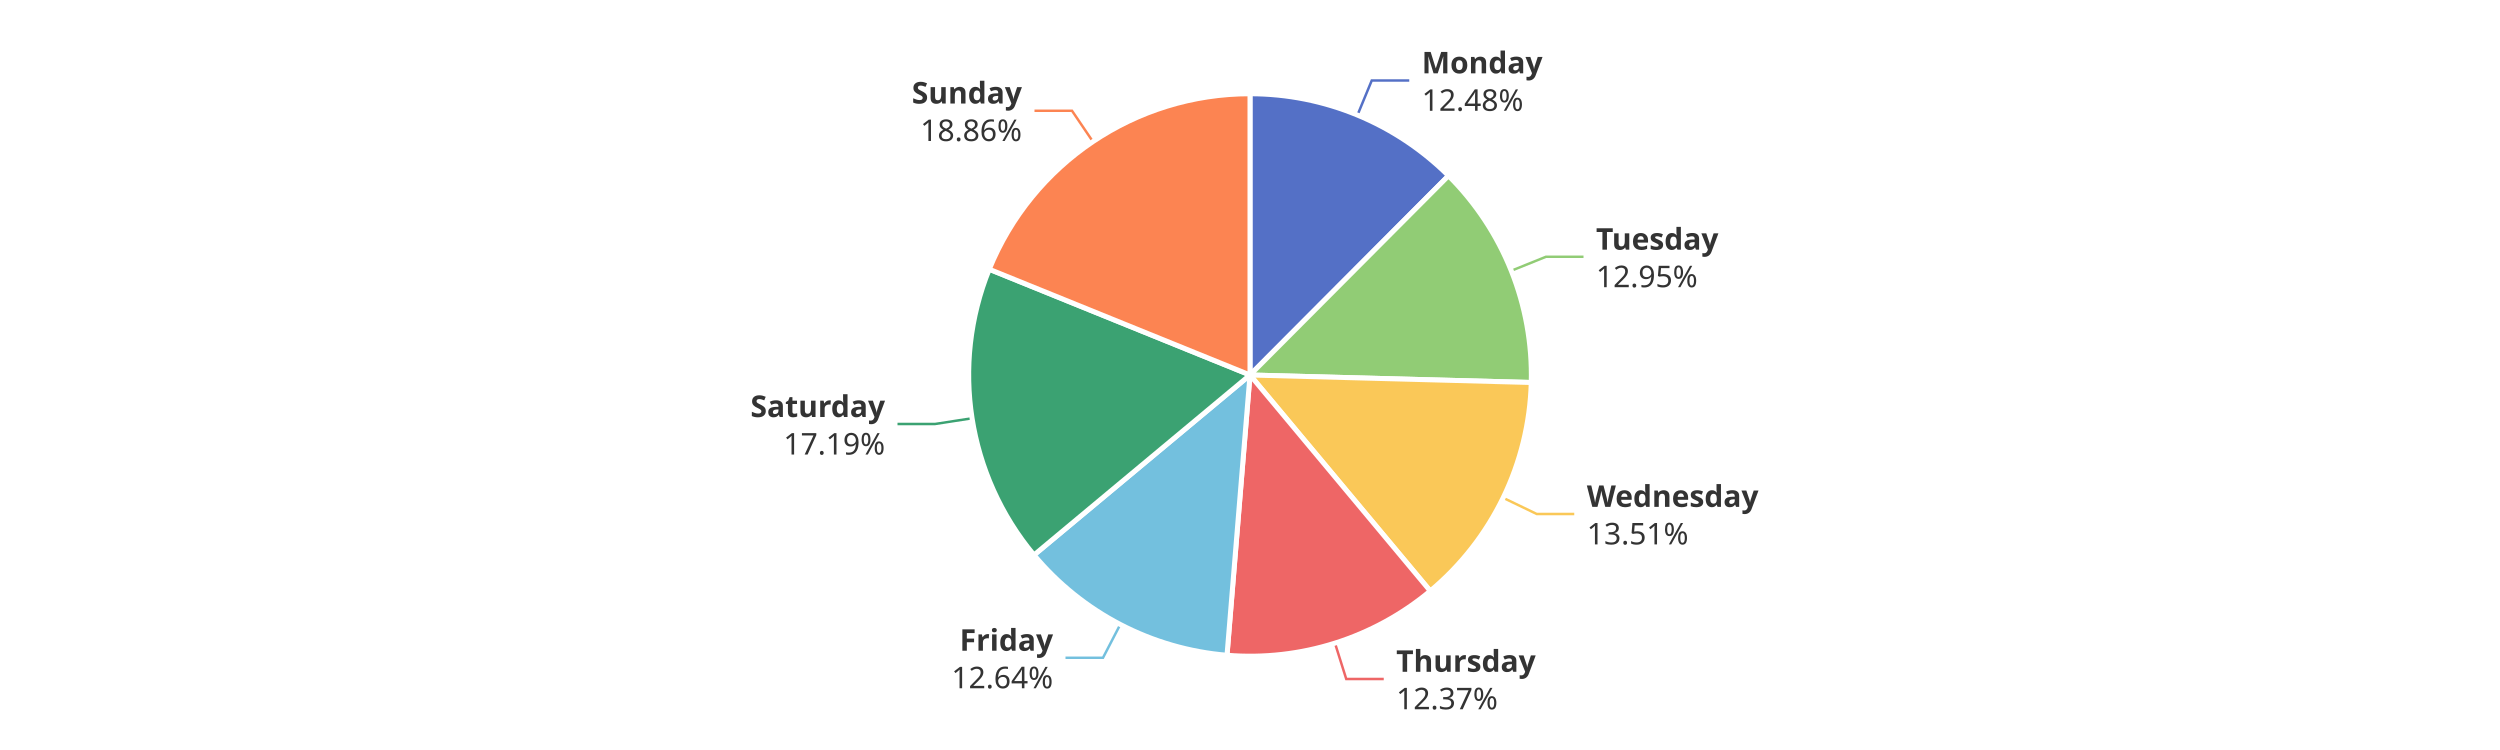
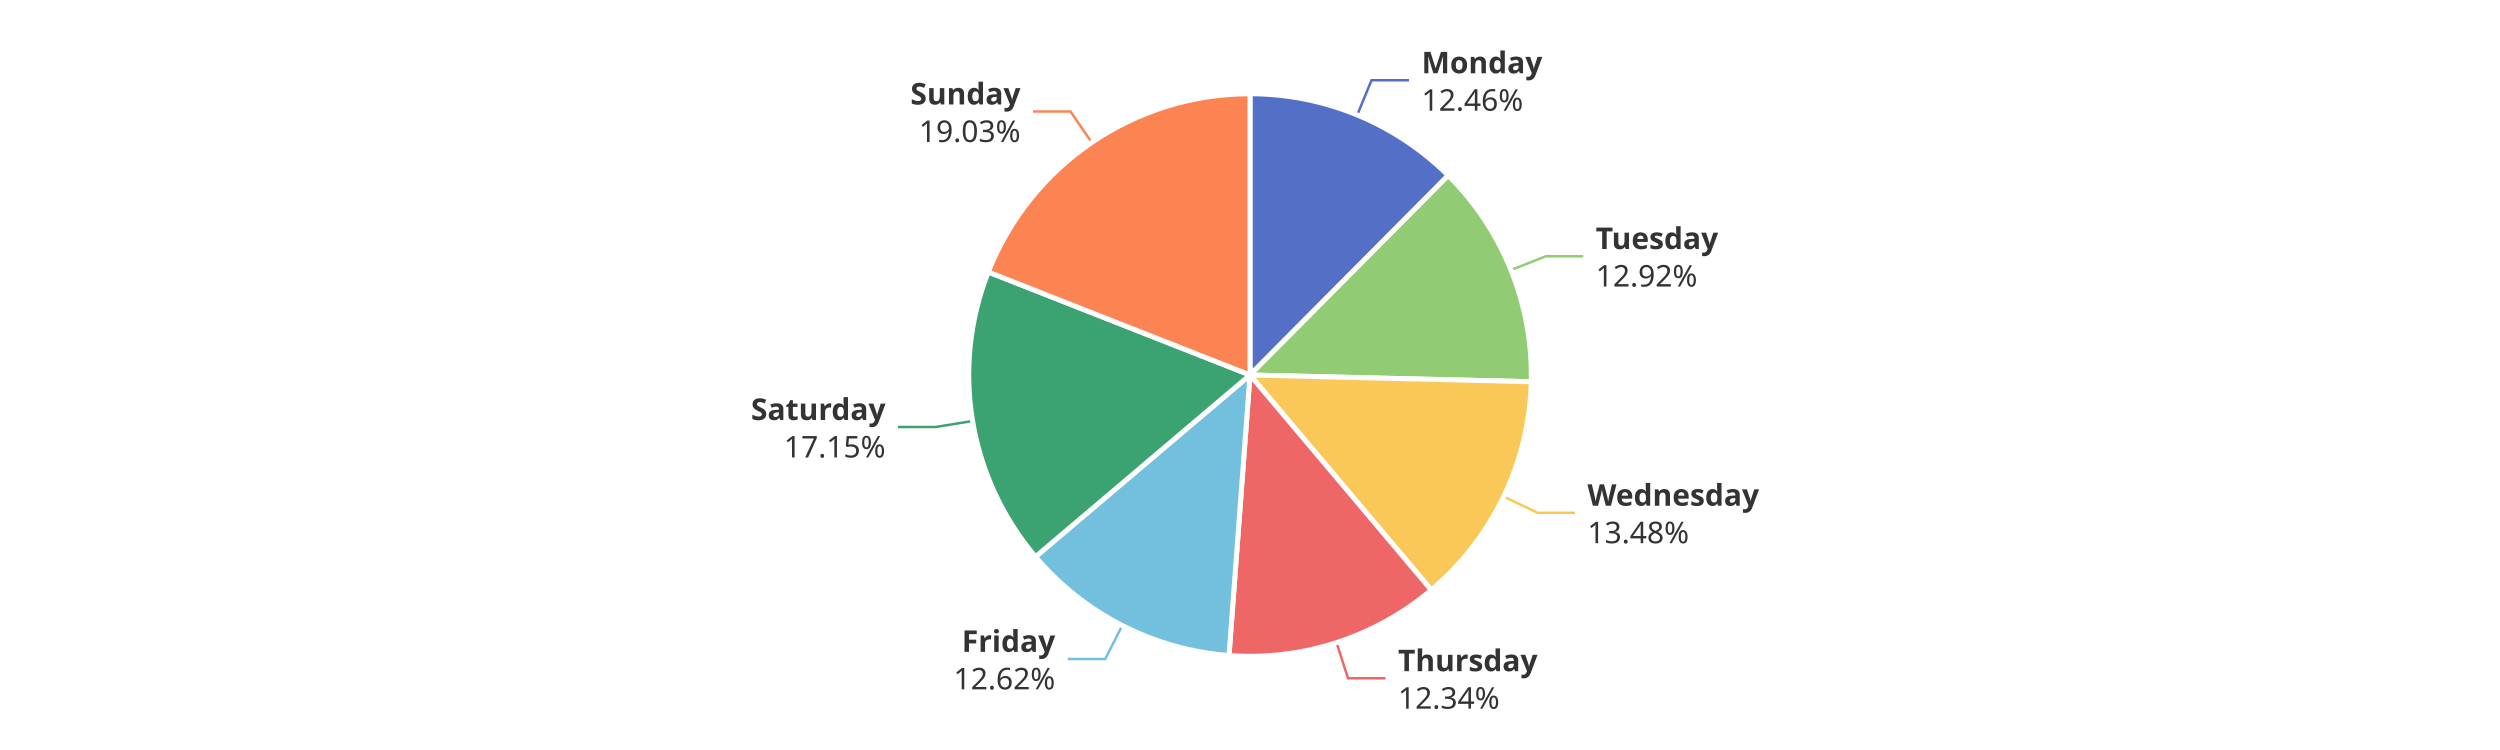
<svg xmlns="http://www.w3.org/2000/svg" width="1000" height="300" version="1.1" baseProfile="full" viewBox="0 0 1000 300">
  <rect width="1000" height="300" x="0" y="0" id="0" fill="#ffffff" />
-   <polyline points="543 46 548.7 32.2 563.7 32.2" fill="none" stroke="#5470c6" />
-   <polyline points="604.5 108.3 618.4 102.7 633.4 102.7" fill="none" stroke="#91cc75" />
-   <polyline points="601.2 199.1 614.7 205.6 629.7 205.6" fill="none" stroke="#fac858" />
-   <polyline points="534 257.3 538.5 271.6 553.5 271.6" fill="none" stroke="#ee6666" />
-   <polyline points="448.1 249.8 441.2 263.1 426.2 263.1" fill="none" stroke="#73c0de" />
-   <polyline points="388.8 167.3 374 169.6 359 169.6" fill="none" stroke="#3ba272" />
-   <polyline points="437.2 56.7 428.8 44.3 413.8 44.3" fill="none" stroke="#fc8452" />
-   <path d="M500 37.5A112.5 112.5 0 0 1 579.4 70.3L500 150Z" fill="#5470c6" stroke="#fff" stroke-width="2" stroke-linejoin="round" />
-   <path d="M579.4 70.3A112.5 112.5 0 0 1 612.5 153L500 150Z" fill="#91cc75" stroke="#fff" stroke-width="2" stroke-linejoin="round" />
-   <path d="M612.5 153A112.5 112.5 0 0 1 572.1 236.4L500 150Z" fill="#fac858" stroke="#fff" stroke-width="2" stroke-linejoin="round" />
-   <path d="M572.1 236.4A112.5 112.5 0 0 1 490.8 262.1L500 150Z" fill="#ee6666" stroke="#fff" stroke-width="2" stroke-linejoin="round" />
-   <path d="M490.8 262.1A112.5 112.5 0 0 1 413.6 222L500 150Z" fill="#73c0de" stroke="#fff" stroke-width="2" stroke-linejoin="round" />
-   <path d="M413.6 222A112.5 112.5 0 0 1 395.7 107.7L500 150Z" fill="#3ba272" stroke="#fff" stroke-width="2" stroke-linejoin="round" />
-   <path d="M395.7 107.7A112.5 112.5 0 0 1 500 37.5L500 150Z" fill="#fc8452" stroke="#fff" stroke-width="2" stroke-linejoin="round" />
-   <path d="M0 -15l42.8 0l0 30l-42.8 0Z" transform="translate(568.7135 32.1728)" fill="none" />
-   <text dominant-baseline="central" text-anchor="start" style="font-size:12px;font-family:sans-serif;font-weight:bold;" y="-7.5" transform="translate(568.7135 32.1728)" fill="#333" stroke="rgb(255,255,255)" stroke-width="2" paint-order="stroke" stroke-miterlimit="2">Monday</text>
-   <text dominant-baseline="central" text-anchor="start" style="font-size:12px;font-family:sans-serif;" y="7.5" transform="translate(568.7135 32.1728)" fill="#333" stroke="rgb(255,255,255)" stroke-width="2" paint-order="stroke" stroke-miterlimit="2">12.48%</text>
-   <path d="M0 -15l46.2 0l0 30l-46.2 0Z" transform="translate(638.4077 102.715)" fill="none" />
-   <text dominant-baseline="central" text-anchor="start" style="font-size:12px;font-family:sans-serif;font-weight:bold;" y="-7.5" transform="translate(638.4077 102.715)" fill="#333" stroke="rgb(255,255,255)" stroke-width="2" paint-order="stroke" stroke-miterlimit="2">Tuesday</text>
-   <text dominant-baseline="central" text-anchor="start" style="font-size:12px;font-family:sans-serif;" y="7.5" transform="translate(638.4077 102.715)" fill="#333" stroke="rgb(255,255,255)" stroke-width="2" paint-order="stroke" stroke-miterlimit="2">12.95%</text>
-   <path d="M0 -15l63.6 0l0 30l-63.6 0Z" transform="translate(634.7379 205.601)" fill="none" />
-   <text dominant-baseline="central" text-anchor="start" style="font-size:12px;font-family:sans-serif;font-weight:bold;" y="-7.5" transform="translate(634.7379 205.601)" fill="#333" stroke="rgb(255,255,255)" stroke-width="2" paint-order="stroke" stroke-miterlimit="2">Wednesday</text>
-   <text dominant-baseline="central" text-anchor="start" style="font-size:12px;font-family:sans-serif;" y="7.5" transform="translate(634.7379 205.601)" fill="#333" stroke="rgb(255,255,255)" stroke-width="2" paint-order="stroke" stroke-miterlimit="2">13.51%</text>
-   <path d="M0 -15l50.2 0l0 30l-50.2 0Z" transform="translate(558.4806 271.5545)" fill="none" />
-   <text dominant-baseline="central" text-anchor="start" style="font-size:12px;font-family:sans-serif;font-weight:bold;" y="-7.5" transform="translate(558.4806 271.5545)" fill="#333" stroke="rgb(255,255,255)" stroke-width="2" paint-order="stroke" stroke-miterlimit="2">Thursday</text>
-   <text dominant-baseline="central" text-anchor="start" style="font-size:12px;font-family:sans-serif;" y="7.5" transform="translate(558.4806 271.5545)" fill="#333" stroke="rgb(255,255,255)" stroke-width="2" paint-order="stroke" stroke-miterlimit="2">12.37%</text>
-   <path d="M-40.9 -15l40.9 0l0 30l-40.9 0Z" transform="translate(421.2312 263.148)" fill="none" />
-   <text dominant-baseline="central" text-anchor="end" style="font-size:12px;font-family:sans-serif;font-weight:bold;" y="-7.5" transform="translate(421.2312 263.148)" fill="#333" stroke="rgb(255,255,255)" stroke-width="2" paint-order="stroke" stroke-miterlimit="2">Friday</text>
-   <text dominant-baseline="central" text-anchor="end" style="font-size:12px;font-family:sans-serif;" y="7.5" transform="translate(421.2312 263.148)" fill="#333" stroke="rgb(255,255,255)" stroke-width="2" paint-order="stroke" stroke-miterlimit="2">12.64%</text>
-   <path d="M-48.2 -15l48.2 0l0 30l-48.2 0Z" transform="translate(354.0228 169.6467)" fill="none" />
-   <text dominant-baseline="central" text-anchor="end" style="font-size:12px;font-family:sans-serif;font-weight:bold;" y="-7.5" transform="translate(354.0228 169.6467)" fill="#333" stroke="rgb(255,255,255)" stroke-width="2" paint-order="stroke" stroke-miterlimit="2">Saturday</text>
-   <text dominant-baseline="central" text-anchor="end" style="font-size:12px;font-family:sans-serif;" y="7.5" transform="translate(354.0228 169.6467)" fill="#333" stroke="rgb(255,255,255)" stroke-width="2" paint-order="stroke" stroke-miterlimit="2">17.19%</text>
-   <path d="M-40.9 -15l40.9 0l0 30l-40.9 0Z" transform="translate(408.7719 44.2512)" fill="none" />
-   <text dominant-baseline="central" text-anchor="end" style="font-size:12px;font-family:sans-serif;font-weight:bold;" y="-7.5" transform="translate(408.7719 44.2512)" fill="#333" stroke="rgb(255,255,255)" stroke-width="2" paint-order="stroke" stroke-miterlimit="2">Sunday</text>
-   <text dominant-baseline="central" text-anchor="end" style="font-size:12px;font-family:sans-serif;" y="7.5" transform="translate(408.7719 44.2512)" fill="#333" stroke="rgb(255,255,255)" stroke-width="2" paint-order="stroke" stroke-miterlimit="2">18.86%</text>
+   <polyline points="542.9 46 548.6 32.1 563.6 32.1" fill="none" stroke="#5470c6" />
+   <polyline points="604.4 108 618.3 102.5 633.3 102.5" fill="none" stroke="#91cc75" />
+   <polyline points="601.4 198.6 615 205.1 630 205.1" fill="none" stroke="#fac858" />
+   <polyline points="534.6 257 539.2 271.3 554.2 271.3" fill="none" stroke="#ee6666" />
+   <polyline points="448.9 250.2 442.1 263.6 427.1 263.6" fill="none" stroke="#73c0de" />
+   <polyline points="389 168.4 374.2 170.8 359.2 170.8" fill="none" stroke="#3ba272" />
+   <polyline points="436.7 57 428.2 44.6 413.2 44.6" fill="none" stroke="#fc8452" />
+   <path d="M500 37.5A112.5 112.5 0 0 1 579.3 70.2L500 150Z" fill="#5470c6" stroke="#fff" stroke-width="2" stroke-linejoin="round" />
+   <path d="M579.3 70.2A112.5 112.5 0 0 1 612.5 152.7L500 150Z" fill="#91cc75" stroke="#fff" stroke-width="2" stroke-linejoin="round" />
+   <path d="M612.5 152.7A112.5 112.5 0 0 1 572.5 236L500 150Z" fill="#fac858" stroke="#fff" stroke-width="2" stroke-linejoin="round" />
+   <path d="M572.5 236A112.5 112.5 0 0 1 491.6 262.2L500 150Z" fill="#ee6666" stroke="#fff" stroke-width="2" stroke-linejoin="round" />
+   <path d="M491.6 262.2A112.5 112.5 0 0 1 414.2 222.7L500 150Z" fill="#73c0de" stroke="#fff" stroke-width="2" stroke-linejoin="round" />
+   <path d="M414.2 222.7A112.5 112.5 0 0 1 395.3 108.8L500 150Z" fill="#3ba272" stroke="#fff" stroke-width="2" stroke-linejoin="round" />
+   <path d="M395.3 108.8A112.5 112.5 0 0 1 500 37.5L500 150Z" fill="#fc8452" stroke="#fff" stroke-width="2" stroke-linejoin="round" />
+   <path d="M0 -15l42.8 0l0 30l-42.8 0Z" transform="translate(568.6395 32.1422)" fill="none" />
+   <text dominant-baseline="central" text-anchor="start" style="font-size:12px;font-family:sans-serif;font-weight:bold;" y="-7.5" transform="translate(568.6395 32.1422)" fill="#333" stroke="rgb(255,255,255)" stroke-width="2" paint-order="stroke" stroke-miterlimit="2">Monday</text>
+   <text dominant-baseline="central" text-anchor="start" style="font-size:12px;font-family:sans-serif;" y="7.5" transform="translate(568.6395 32.1422)" fill="#333" stroke="rgb(255,255,255)" stroke-width="2" paint-order="stroke" stroke-miterlimit="2">12.46%</text>
+   <path d="M0 -15l46.2 0l0 30l-46.2 0Z" transform="translate(638.3034 102.4548)" fill="none" />
+   <text dominant-baseline="central" text-anchor="start" style="font-size:12px;font-family:sans-serif;font-weight:bold;" y="-7.5" transform="translate(638.3034 102.4548)" fill="#333" stroke="rgb(255,255,255)" stroke-width="2" paint-order="stroke" stroke-miterlimit="2">Tuesday</text>
+   <text dominant-baseline="central" text-anchor="start" style="font-size:12px;font-family:sans-serif;" y="7.5" transform="translate(638.3034 102.4548)" fill="#333" stroke="rgb(255,255,255)" stroke-width="2" paint-order="stroke" stroke-miterlimit="2">12.92%</text>
+   <path d="M0 -15l63.6 0l0 30l-63.6 0Z" transform="translate(634.964 205.1319)" fill="none" />
+   <text dominant-baseline="central" text-anchor="start" style="font-size:12px;font-family:sans-serif;font-weight:bold;" y="-7.5" transform="translate(634.964 205.1319)" fill="#333" stroke="rgb(255,255,255)" stroke-width="2" paint-order="stroke" stroke-miterlimit="2">Wednesday</text>
+   <text dominant-baseline="central" text-anchor="start" style="font-size:12px;font-family:sans-serif;" y="7.5" transform="translate(634.964 205.1319)" fill="#333" stroke="rgb(255,255,255)" stroke-width="2" paint-order="stroke" stroke-miterlimit="2">13.48%</text>
+   <path d="M0 -15l50.2 0l0 30l-50.2 0Z" transform="translate(559.2054 271.3227)" fill="none" />
+   <text dominant-baseline="central" text-anchor="start" style="font-size:12px;font-family:sans-serif;font-weight:bold;" y="-7.5" transform="translate(559.2054 271.3227)" fill="#333" stroke="rgb(255,255,255)" stroke-width="2" paint-order="stroke" stroke-miterlimit="2">Thursday</text>
+   <text dominant-baseline="central" text-anchor="start" style="font-size:12px;font-family:sans-serif;" y="7.5" transform="translate(559.2054 271.3227)" fill="#333" stroke="rgb(255,255,255)" stroke-width="2" paint-order="stroke" stroke-miterlimit="2">12.34%</text>
+   <path d="M-40.9 -15l40.9 0l0 30l-40.9 0Z" transform="translate(422.0859 263.5879)" fill="none" />
+   <text dominant-baseline="central" text-anchor="end" style="font-size:12px;font-family:sans-serif;font-weight:bold;" y="-7.5" transform="translate(422.0859 263.5879)" fill="#333" stroke="rgb(255,255,255)" stroke-width="2" paint-order="stroke" stroke-miterlimit="2">Friday</text>
+   <text dominant-baseline="central" text-anchor="end" style="font-size:12px;font-family:sans-serif;" y="7.5" transform="translate(422.0859 263.5879)" fill="#333" stroke="rgb(255,255,255)" stroke-width="2" paint-order="stroke" stroke-miterlimit="2">12.62%</text>
+   <path d="M-48.2 -15l48.2 0l0 30l-48.2 0Z" transform="translate(354.2135 170.833)" fill="none" />
+   <text dominant-baseline="central" text-anchor="end" style="font-size:12px;font-family:sans-serif;font-weight:bold;" y="-7.5" transform="translate(354.2135 170.833)" fill="#333" stroke="rgb(255,255,255)" stroke-width="2" paint-order="stroke" stroke-miterlimit="2">Saturday</text>
+   <text dominant-baseline="central" text-anchor="end" style="font-size:12px;font-family:sans-serif;" y="7.5" transform="translate(354.2135 170.833)" fill="#333" stroke="rgb(255,255,255)" stroke-width="2" paint-order="stroke" stroke-miterlimit="2">17.15%</text>
+   <path d="M-40.9 -15l40.9 0l0 30l-40.9 0Z" transform="translate(408.2082 44.6331)" fill="none" />
+   <text dominant-baseline="central" text-anchor="end" style="font-size:12px;font-family:sans-serif;font-weight:bold;" y="-7.5" transform="translate(408.2082 44.6331)" fill="#333" stroke="rgb(255,255,255)" stroke-width="2" paint-order="stroke" stroke-miterlimit="2">Sunday</text>
+   <text dominant-baseline="central" text-anchor="end" style="font-size:12px;font-family:sans-serif;" y="7.5" transform="translate(408.2082 44.6331)" fill="#333" stroke="rgb(255,255,255)" stroke-width="2" paint-order="stroke" stroke-miterlimit="2">19.03%</text>
</svg>
